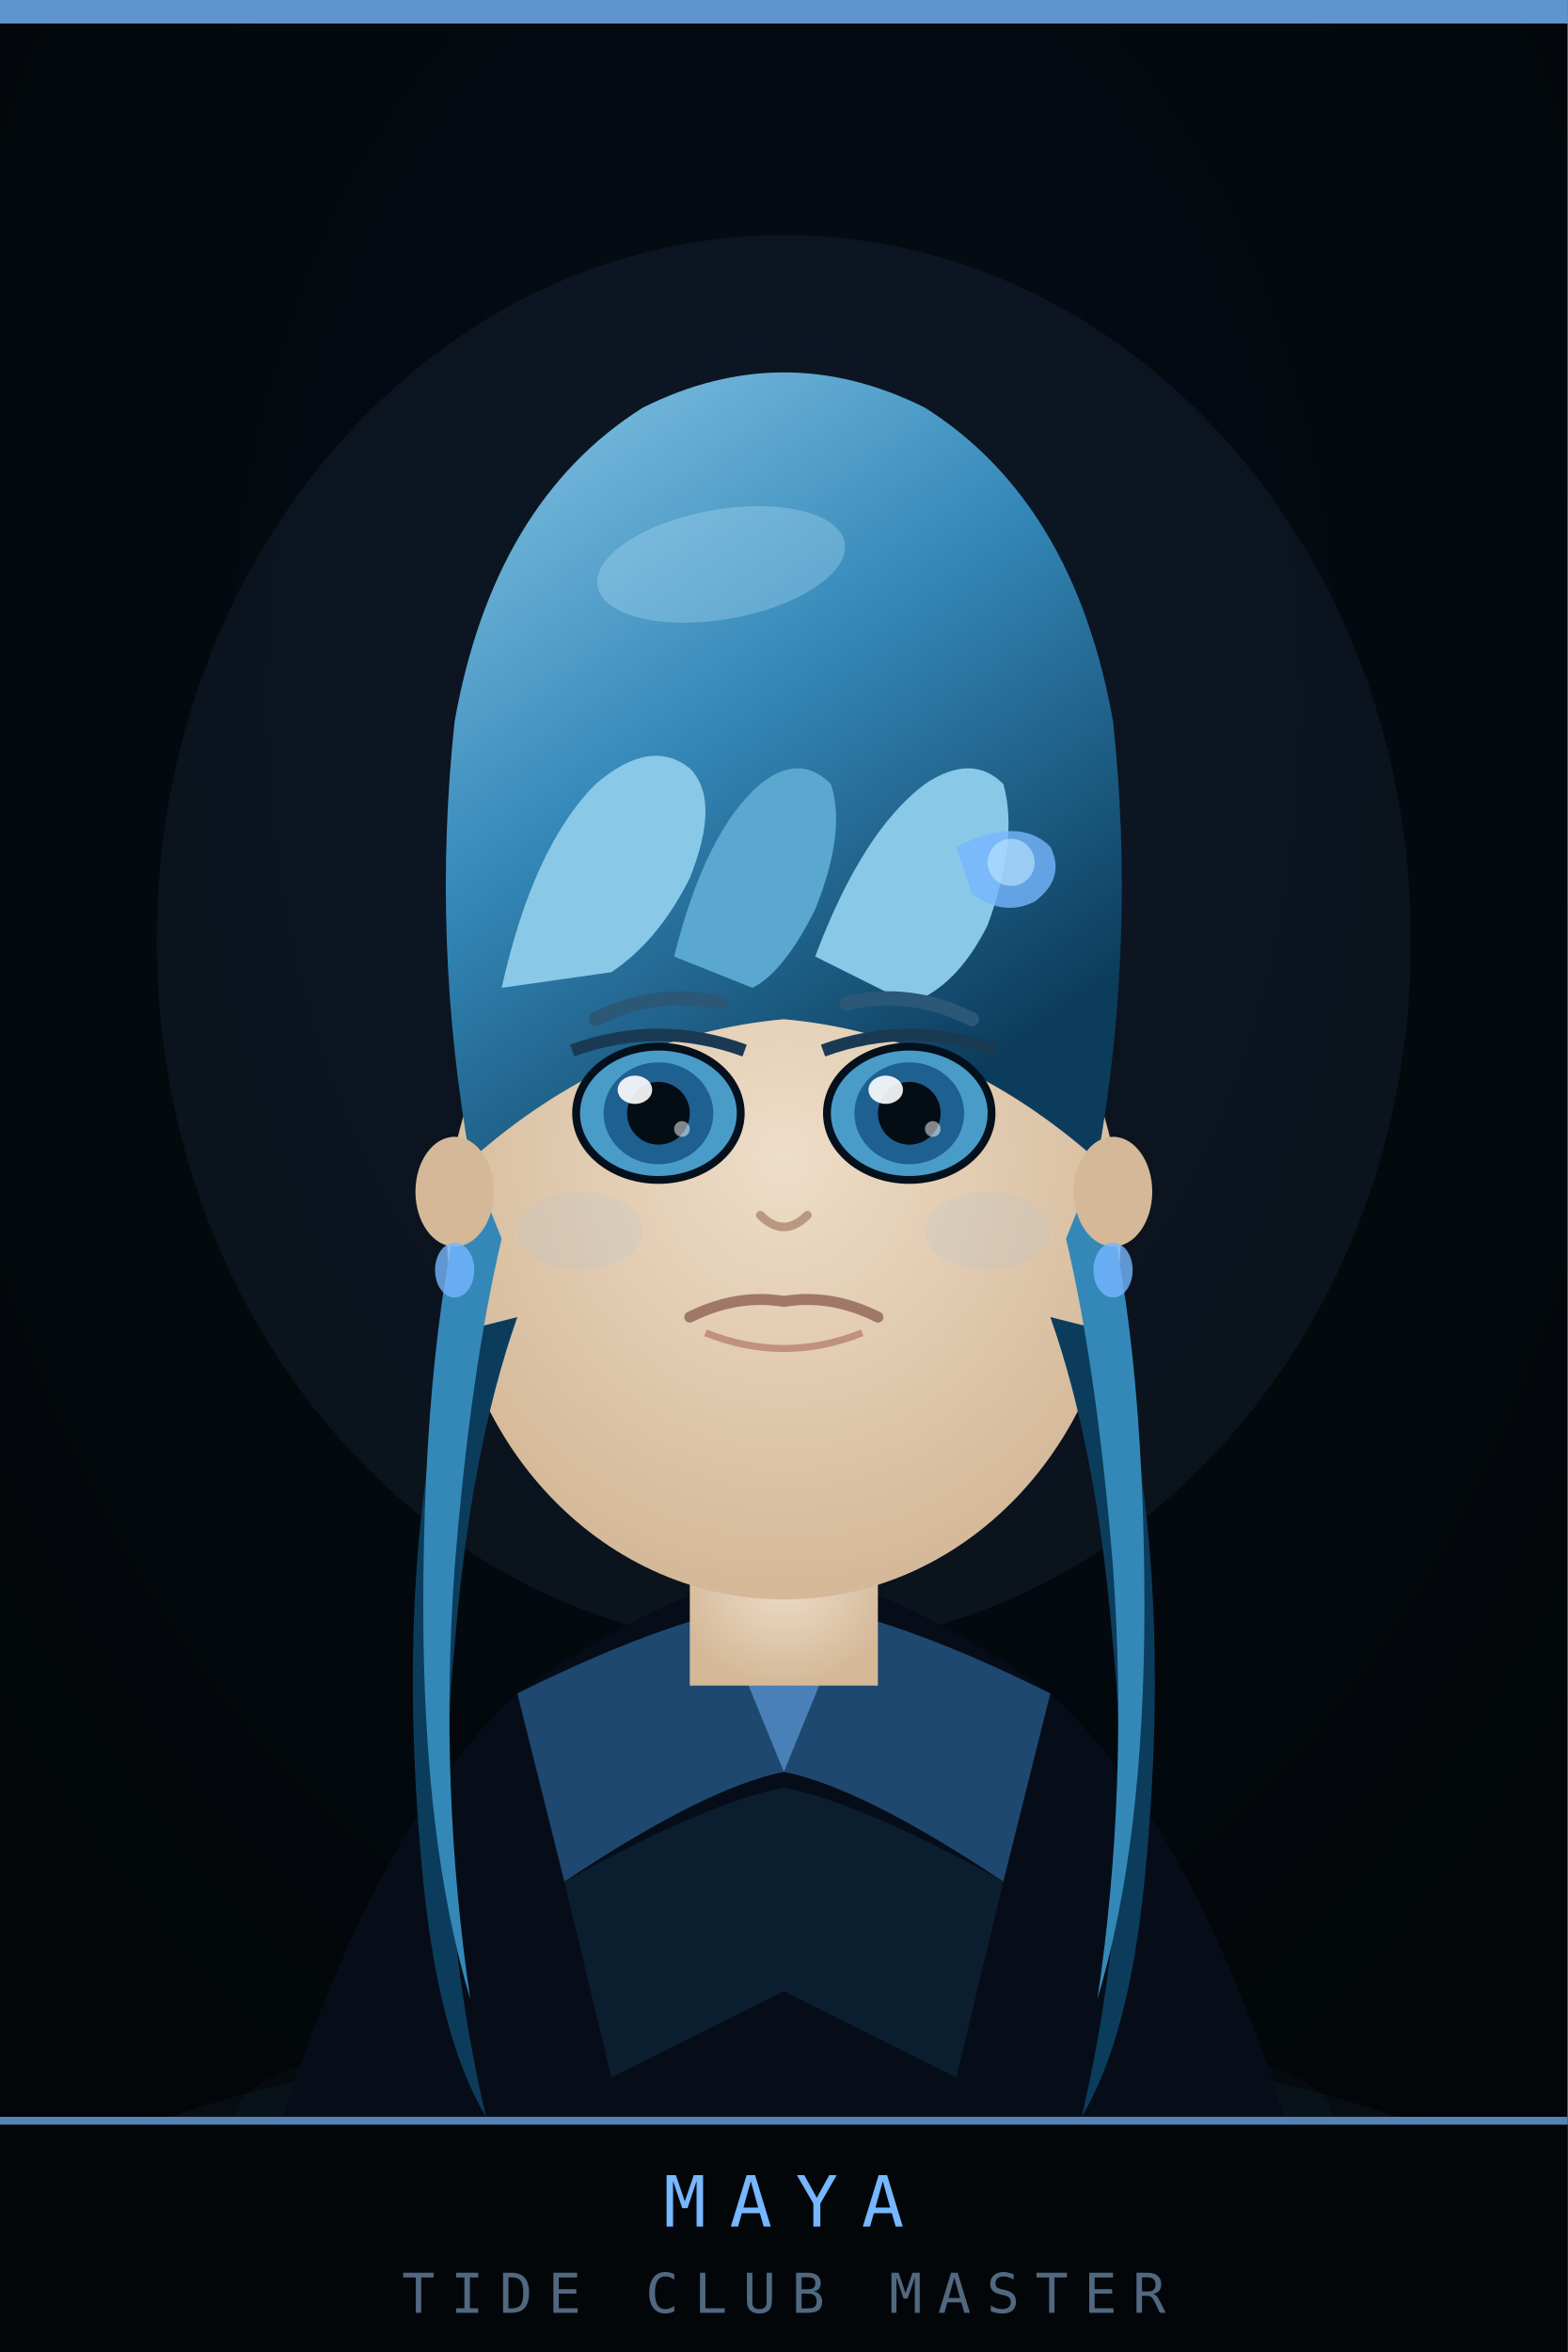
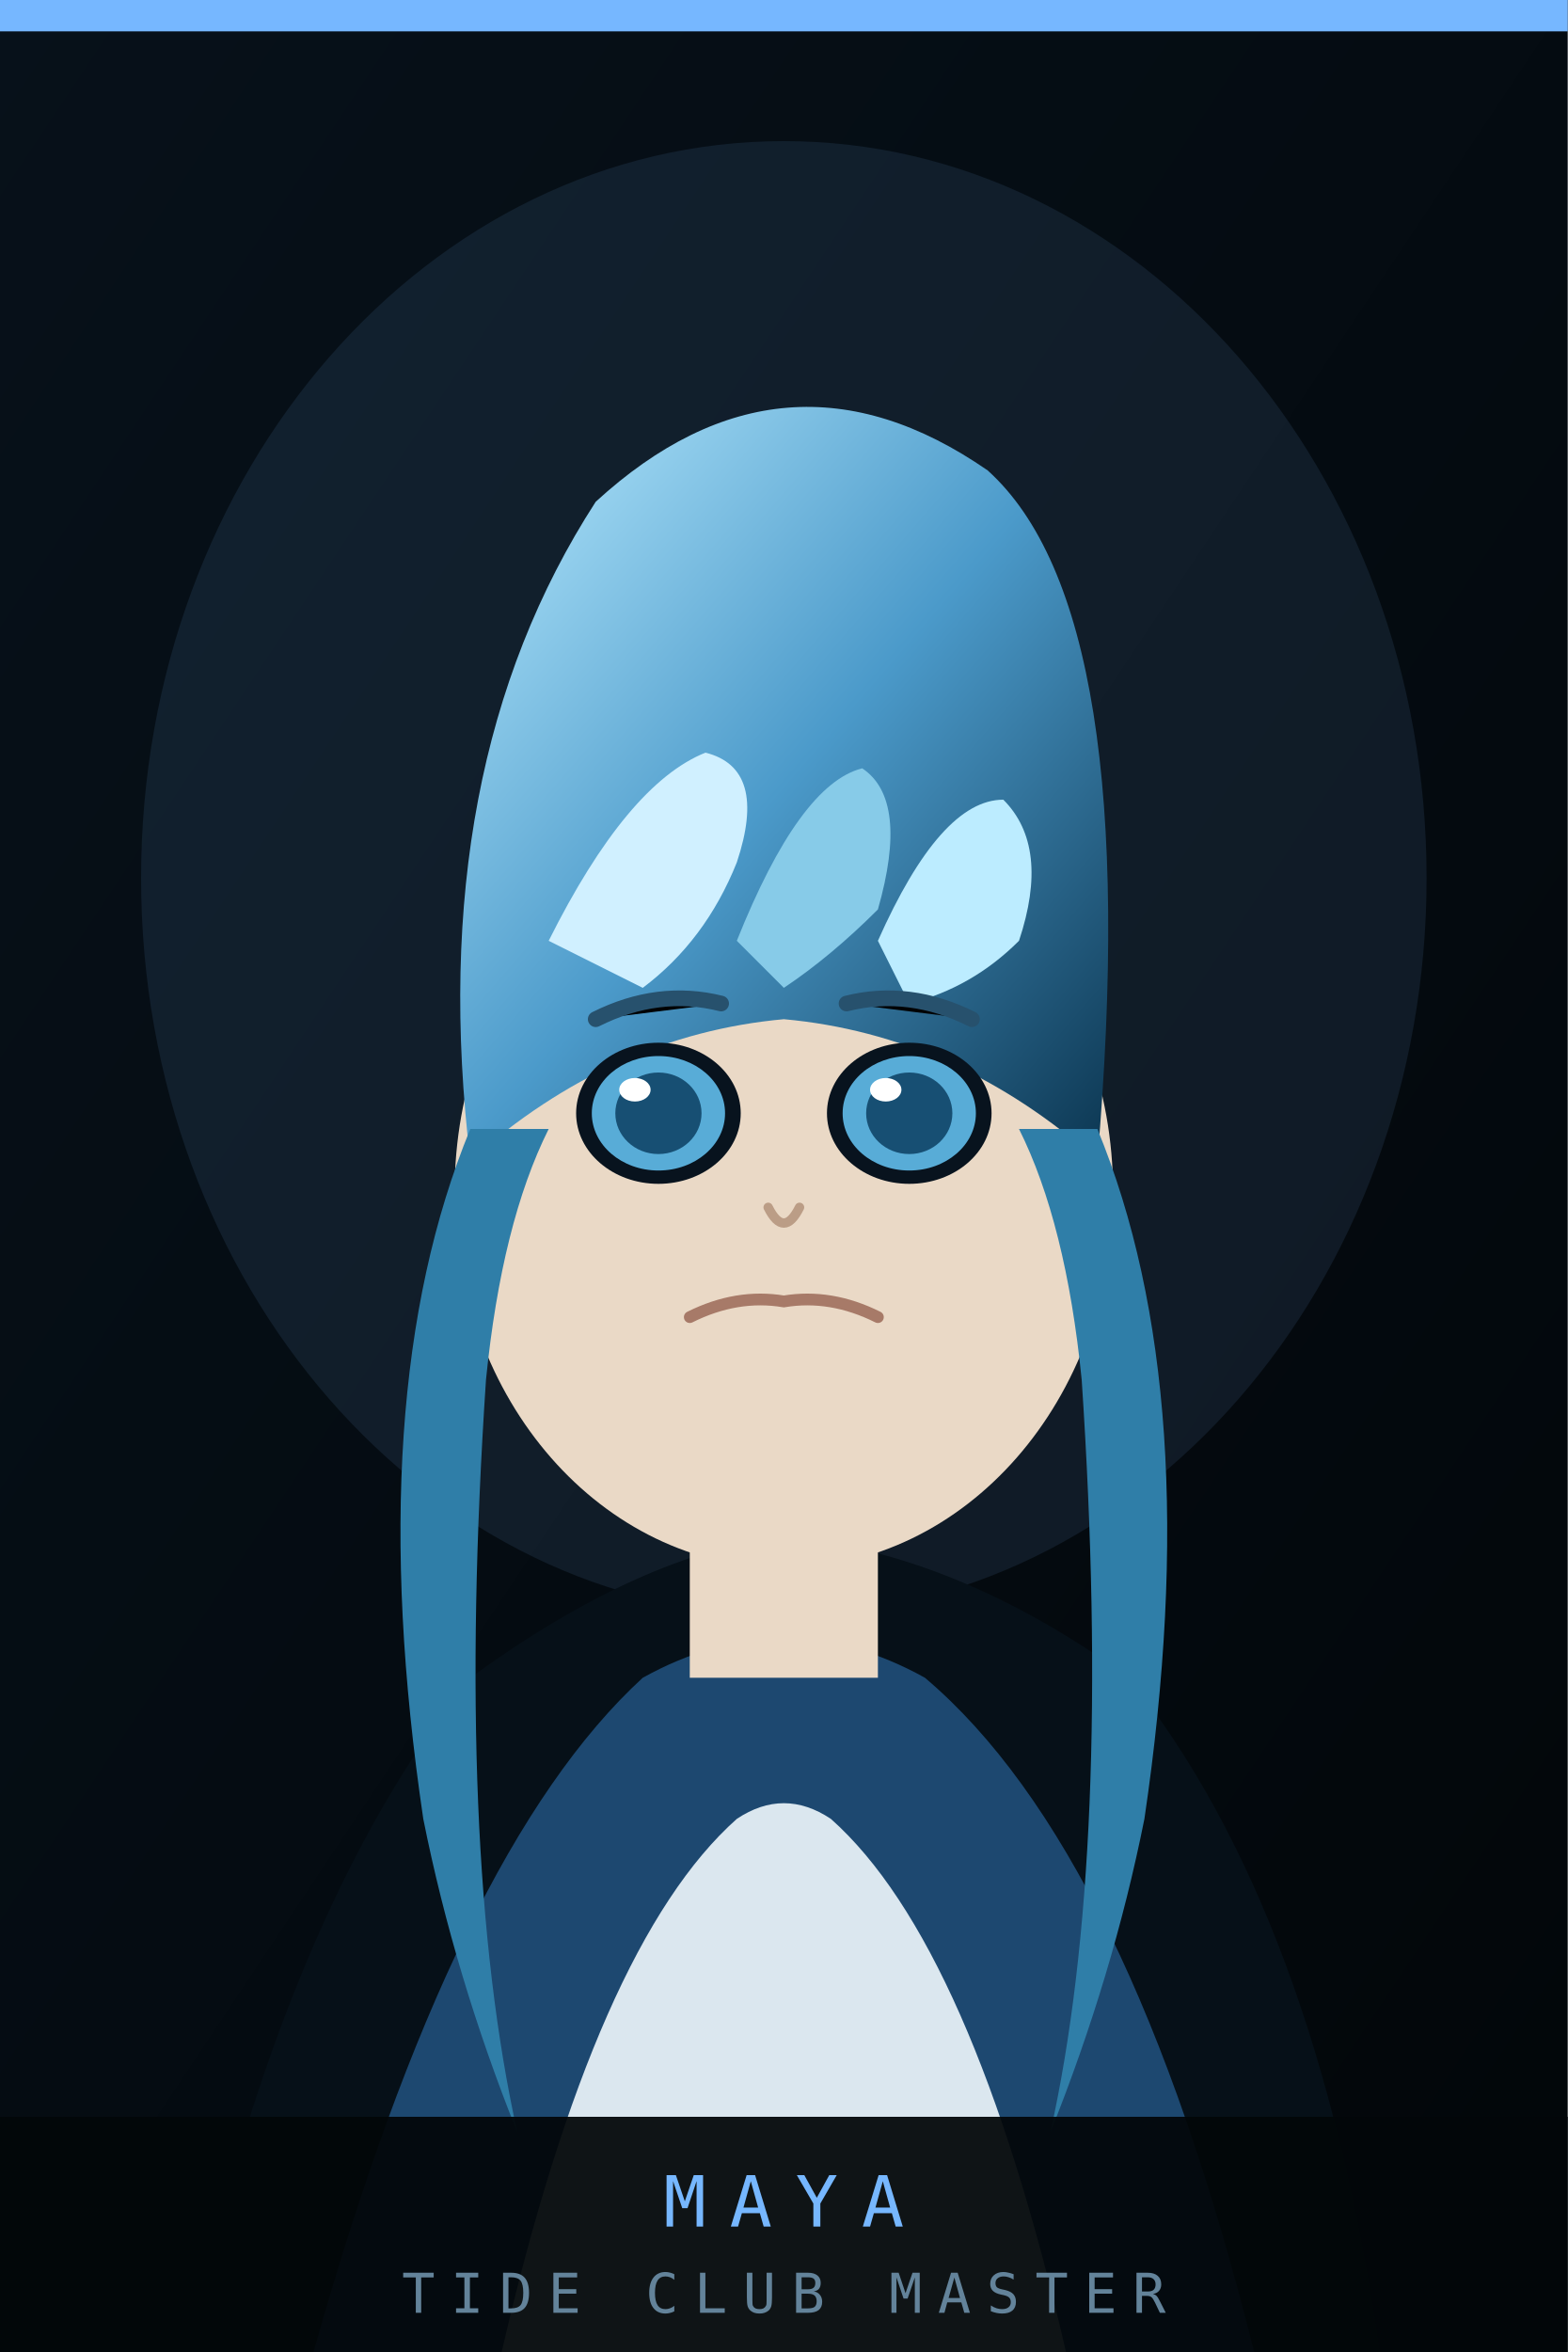
<svg xmlns="http://www.w3.org/2000/svg" viewBox="0 0 200 300" width="200" height="300">
  <defs>
-     <radialGradient id="bg_maya" cx="50%" cy="30%" r="70%">
-       <stop offset="0%" stop-color="#060d18" />
-       <stop offset="100%" stop-color="#020608" />
-     </radialGradient>
-     <radialGradient id="skin_maya" cx="50%" cy="40%" r="60%">
-       <stop offset="0%" stop-color="#eeddc8" />
-       <stop offset="100%" stop-color="#d4b898" />
-     </radialGradient>
-     <linearGradient id="hair_maya" x1="0%" y1="0%" x2="60%" y2="100%">
-       <stop offset="0%" stop-color="#8ac8e8" />
-       <stop offset="50%" stop-color="#3488b8" />
-       <stop offset="100%" stop-color="#0c3c5c" />
+     <linearGradient id="mbg" x1="0" y1="0" x2="1" y2="1">
+       <stop offset="0%" stop-color="#07111a" />
+       <stop offset="100%" stop-color="#020609" />
+     </linearGradient>
+     <linearGradient id="mhair" x1="0" y1="0" x2="1" y2="1">
+       <stop offset="0%" stop-color="#b9ebff" />
+       <stop offset="50%" stop-color="#4b9aca" />
+       <stop offset="100%" stop-color="#0b3550" />
    </linearGradient>
  </defs>
-   <rect width="200" height="300" fill="url(#bg_maya)" />
-   <ellipse cx="100" cy="120" rx="80" ry="90" fill="#76b7ff" opacity="0.06" />
-   <ellipse cx="100" cy="280" rx="90" ry="20" fill="#76b7ff" opacity="0.04" />
-   <ellipse cx="100" cy="270" rx="70" ry="14" fill="#76b7ff" opacity="0.03" />
-   <rect x="0" y="0" width="200" height="3" fill="#76b7ff" opacity="0.8" />
-   <path d="M 28 300 Q 42 238 66 216 Q 86 202 100 200 Q 114 202 134 216 Q 158 238 172 300 Z" fill="#060d18" />
-   <path d="M 66 216 Q 86 206 100 204 Q 114 206 134 216 L 128 240 Q 110 228 100 226 Q 90 228 72 240 Z" fill="#1e4870" />
-   <path d="M 91 204 L 100 226 L 109 204" fill="#76b7ff" opacity="0.5" />
-   <path d="M 72 240 Q 90 230 100 228 Q 110 230 128 240 L 122 265 Q 104 256 100 254 Q 96 256 78 265 Z" fill="#0a1e30" />
-   <path d="M 88 193 L 88 215 L 112 215 L 112 193 Z" fill="url(#skin_maya)" />
-   <ellipse cx="100" cy="157" rx="43" ry="47" fill="url(#skin_maya)" />
-   <path d="M 58 170 Q 50 200 54 240 Q 56 260 62 270 Q 55 240 58 210 Q 60 185 66 168 Z" fill="#0c3c5c" />
-   <path d="M 142 170 Q 150 200 146 240 Q 144 260 138 270 Q 145 240 142 210 Q 140 185 134 168 Z" fill="#0c3c5c" />
-   <path d="M 60 148 Q 55 120 58 92 Q 63 64 82 52 Q 100 43 118 52 Q 137 64 142 92 Q 145 120 140 148 Q 122 132 100 130 Q 78 132 60 148 Z" fill="url(#hair_maya)" />
-   <path d="M 60 148 Q 54 170 54 205 Q 54 235 60 255 Q 56 228 58 200 Q 60 175 64 158 Z" fill="#3488b8" />
-   <path d="M 140 148 Q 146 170 146 205 Q 146 235 140 255 Q 144 228 142 200 Q 140 175 136 158 Z" fill="#3488b8" />
-   <path d="M 64 126 Q 68 108 76 100 Q 83 94 88 98 Q 92 102 88 112 Q 84 120 78 124 Z" fill="#8ac8e8" />
-   <path d="M 86 122 Q 90 106 97 100 Q 102 96 106 100 Q 108 106 104 116 Q 100 124 96 126 Z" fill="#5aa8d0" />
-   <path d="M 104 122 Q 110 106 118 100 Q 124 96 128 100 Q 130 107 126 118 Q 122 126 116 128 Z" fill="#8ac8e8" />
-   <ellipse cx="92" cy="72" rx="16" ry="7" fill="#c0e8ff" opacity="0.3" transform="rotate(-10 92 72)" />
-   <path d="M 122 108 Q 130 104 134 108 Q 136 112 132 115 Q 128 117 124 114 Z" fill="#76b7ff" opacity="0.8" />
-   <ellipse cx="129" cy="110" rx="3" ry="3" fill="#c0e8ff" opacity="0.6" />
-   <path d="M 76 130 Q 84 126 92 128" stroke="#2c5878" stroke-width="1.8" fill="none" stroke-linecap="round" />
-   <path d="M 108 128 Q 116 126 124 130" stroke="#2c5878" stroke-width="1.8" fill="none" stroke-linecap="round" />
-   <ellipse cx="84" cy="142" rx="11" ry="9" fill="#04101c" />
-   <ellipse cx="84" cy="142" rx="10" ry="8" fill="#4a9cc8" />
-   <ellipse cx="84" cy="142" rx="7" ry="6.5" fill="#1e6090" />
-   <ellipse cx="84" cy="142" rx="4" ry="4" fill="#040c14" />
-   <ellipse cx="81" cy="139" rx="2.2" ry="1.8" fill="white" opacity="0.9" />
-   <ellipse cx="87" cy="144" rx="1" ry="1" fill="white" opacity="0.5" />
-   <path d="M 73 134 Q 84 130 95 134" stroke="#1a3a54" stroke-width="1.6" fill="none" />
-   <ellipse cx="116" cy="142" rx="11" ry="9" fill="#04101c" />
-   <ellipse cx="116" cy="142" rx="10" ry="8" fill="#4a9cc8" />
-   <ellipse cx="116" cy="142" rx="7" ry="6.5" fill="#1e6090" />
-   <ellipse cx="116" cy="142" rx="4" ry="4" fill="#040c14" />
-   <ellipse cx="113" cy="139" rx="2.2" ry="1.8" fill="white" opacity="0.9" />
-   <ellipse cx="119" cy="144" rx="1" ry="1" fill="white" opacity="0.5" />
-   <path d="M 105 134 Q 116 130 127 134" stroke="#1a3a54" stroke-width="1.6" fill="none" />
-   <path d="M 97 155 Q 100 158 103 155" stroke="#b89880" stroke-width="1.1" fill="none" stroke-linecap="round" />
-   <path d="M 88 168 Q 94 165 100 166 Q 106 165 112 168" stroke="#a07868" stroke-width="1.4" fill="none" stroke-linecap="round" />
-   <path d="M 90 170 Q 100 174 110 170" stroke="#c09080" stroke-width="0.9" fill="none" />
-   <ellipse cx="74" cy="157" rx="8" ry="5" fill="#a0c0e0" opacity="0.15" />
-   <ellipse cx="126" cy="157" rx="8" ry="5" fill="#a0c0e0" opacity="0.15" />
-   <ellipse cx="58" cy="152" rx="5" ry="7" fill="#d4b898" />
-   <ellipse cx="142" cy="152" rx="5" ry="7" fill="#d4b898" />
-   <ellipse cx="58" cy="162" rx="2.5" ry="3.5" fill="#76b7ff" opacity="0.8" />
-   <ellipse cx="142" cy="162" rx="2.5" ry="3.5" fill="#76b7ff" opacity="0.8" />
-   <rect x="0" y="270" width="200" height="30" fill="#020608" opacity="0.9" />
-   <rect x="0" y="270" width="200" height="1" fill="#76b7ff" opacity="0.7" />
+   <rect width="200" height="300" fill="url(#mbg)" />
+   <ellipse cx="100" cy="112" rx="82" ry="94" fill="#76b7ff" opacity="0.1" />
+   <rect width="200" height="4" fill="#76b7ff" />
+   <path d="M24 300 Q36 244 60 214 Q82 198 100 196 Q122 198 144 214 Q168 244 176 300 Z" fill="#061018" />
+   <path d="M40 300 Q58 236 82 214 Q100 204 118 214 Q144 236 160 300 Z" fill="#1d4870" />
+   <path d="M64 300 Q76 248 94 232 Q100 228 106 232 Q124 248 136 300 Z" fill="#dbe7ef" />
+   <path d="M88 190 L88 214 L112 214 L112 190 Z" fill="#ead9c6" />
+   <ellipse cx="100" cy="152" rx="42" ry="48" fill="#ead9c6" />
+   <path d="M60 148 Q54 98 76 64 Q100 42 126 60 Q146 78 140 148 Q122 132 100 130 Q78 132 60 148 Z" fill="url(#mhair)" />
+   <path d="M60 144 Q46 178 54 232 Q58 252 66 272 Q58 236 62 176 Q64 156 70 144 Z" fill="#2f7ea8" />
+   <path d="M140 144 Q154 178 146 232 Q142 252 134 272 Q142 236 138 176 Q136 156 130 144 Z" fill="#2f7ea8" />
+   <path d="M70 120 Q80 100 90 96 Q98 98 94 110 Q90 120 82 126 Z" fill="#d0f0ff" />
+   <path d="M94 120 Q102 100 110 98 Q116 102 112 116 Q106 122 100 126 Z" fill="#87cbe8" />
+   <path d="M112 120 Q120 102 128 102 Q134 108 130 120 Q124 126 116 128 Z" fill="#bcecff" />
+   <path d="M76 130 Q84 126 92 128" stroke="#27516d" stroke-width="2" stroke-linecap="round" />
+   <path d="M108 128 Q116 126 124 130" stroke="#27516d" stroke-width="2" stroke-linecap="round" />
+   <ellipse cx="84" cy="142" rx="10.5" ry="9" fill="#08131e" />
+   <ellipse cx="84" cy="142" rx="8.5" ry="7.3" fill="#58acd7" />
+   <ellipse cx="84" cy="142" rx="5.5" ry="5.2" fill="#174f73" />
+   <ellipse cx="81" cy="139" rx="2" ry="1.5" fill="#fff" />
+   <ellipse cx="116" cy="142" rx="10.5" ry="9" fill="#08131e" />
+   <ellipse cx="116" cy="142" rx="8.5" ry="7.3" fill="#58acd7" />
+   <ellipse cx="116" cy="142" rx="5.5" ry="5.2" fill="#174f73" />
+   <ellipse cx="113" cy="139" rx="2" ry="1.5" fill="#fff" />
+   <path d="M98 154 Q100 158 102 154" stroke="#bb9d86" stroke-width="1.2" fill="none" stroke-linecap="round" />
+   <path d="M88 168 Q94 165 100 166 Q106 165 112 168" stroke="#a77a68" stroke-width="1.5" fill="none" stroke-linecap="round" />
+   <rect y="270" width="200" height="30" fill="#020609" opacity="0.94" />
  <text x="100" y="284" text-anchor="middle" font-family="monospace" font-size="9" fill="#76b7ff" letter-spacing="3">MAYA</text>
-   <text x="100" y="295" text-anchor="middle" font-family="monospace" font-size="7" fill="#506880" letter-spacing="2">TIDE CLUB MASTER</text>
+   <text x="100" y="295" text-anchor="middle" font-family="monospace" font-size="7" fill="#63839a" letter-spacing="2">TIDE CLUB MASTER</text>
</svg>
